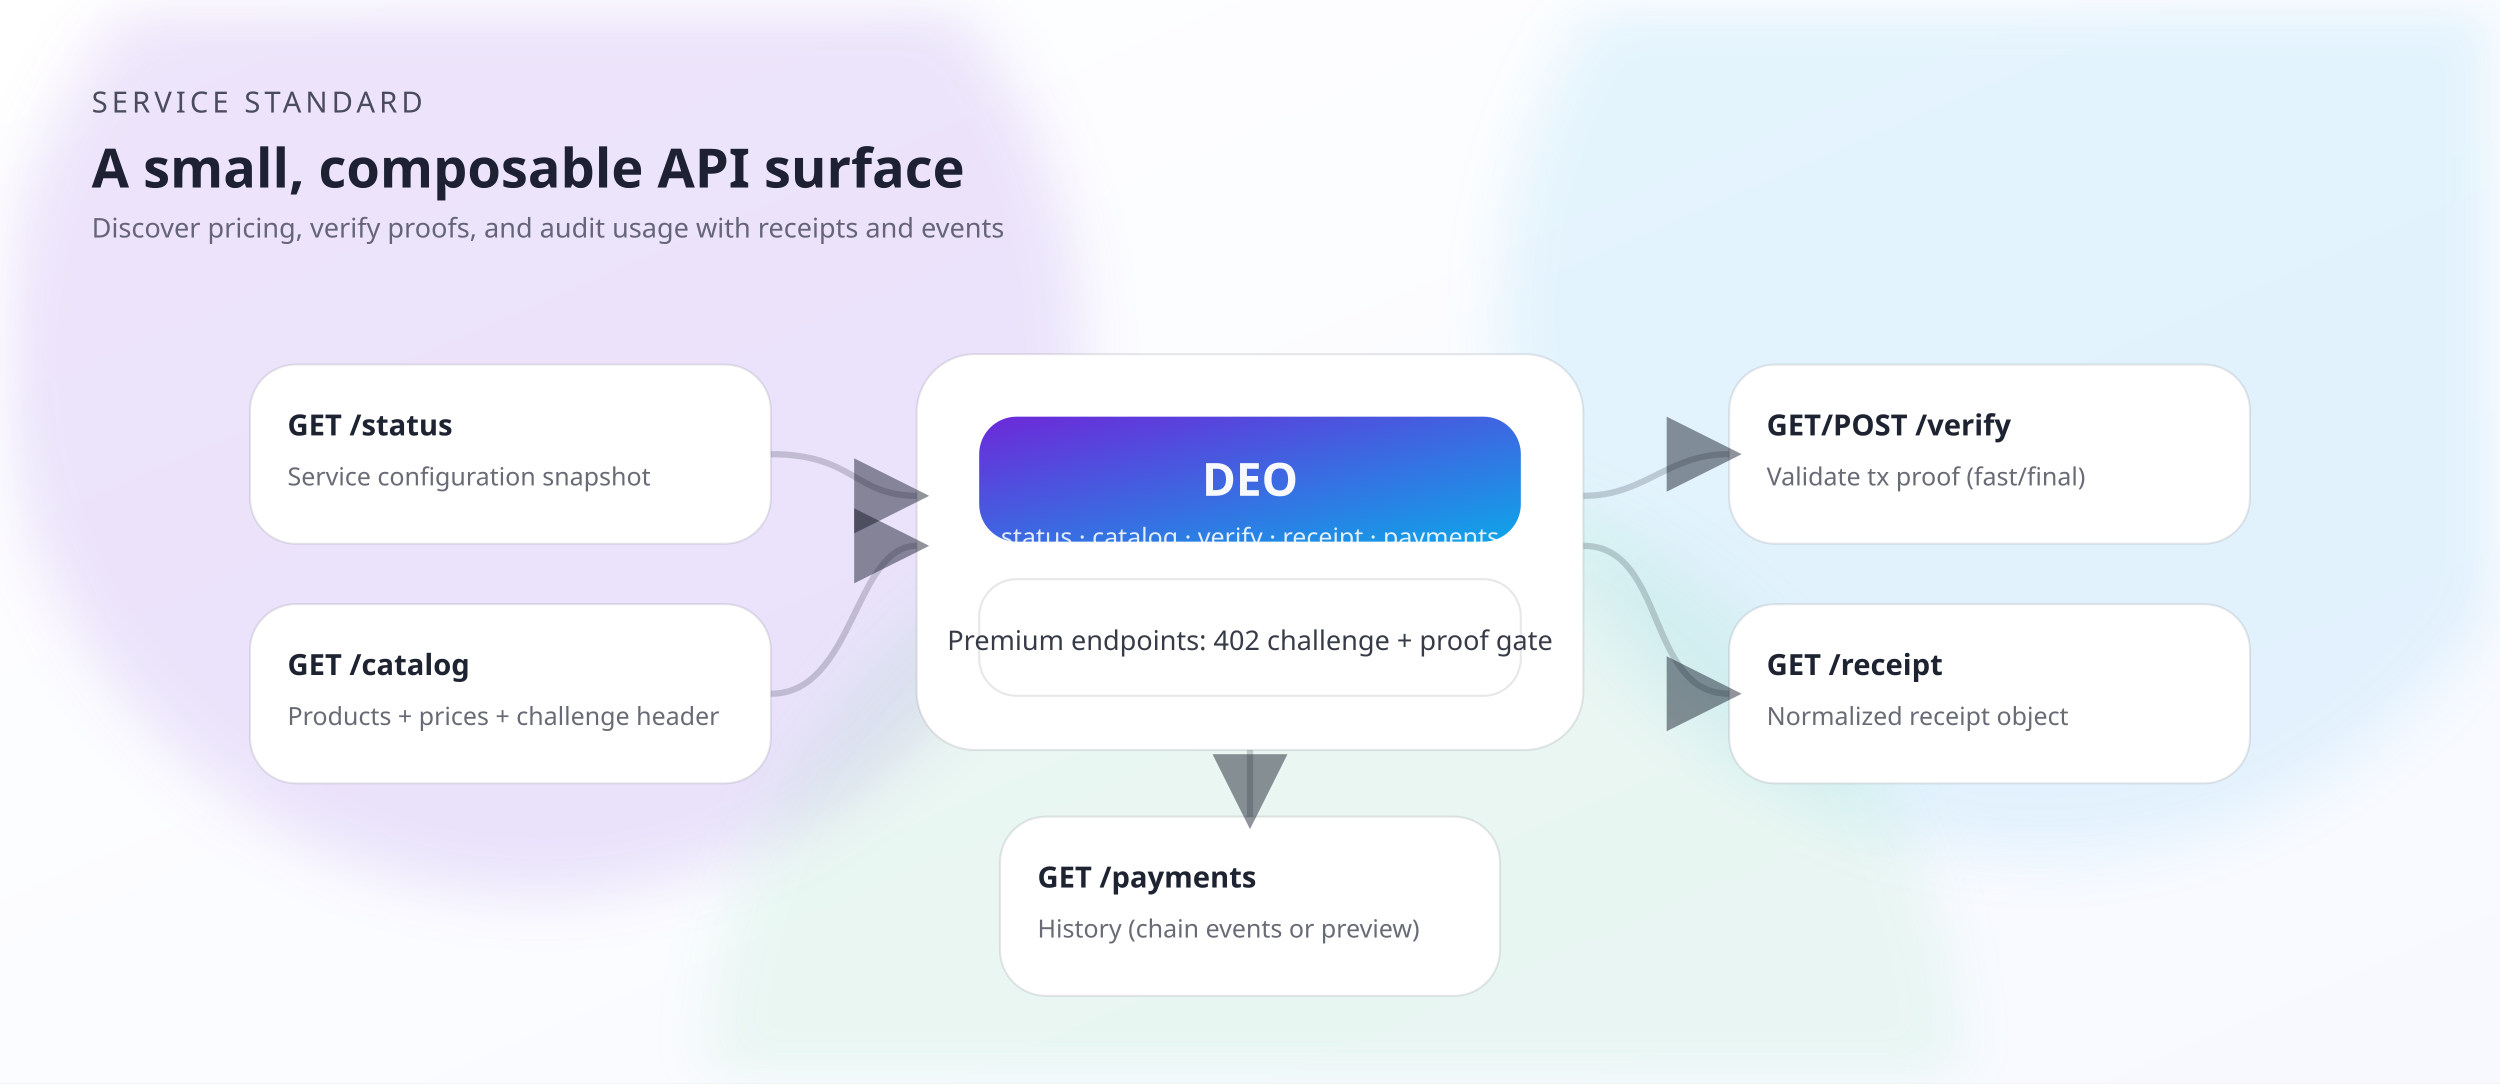
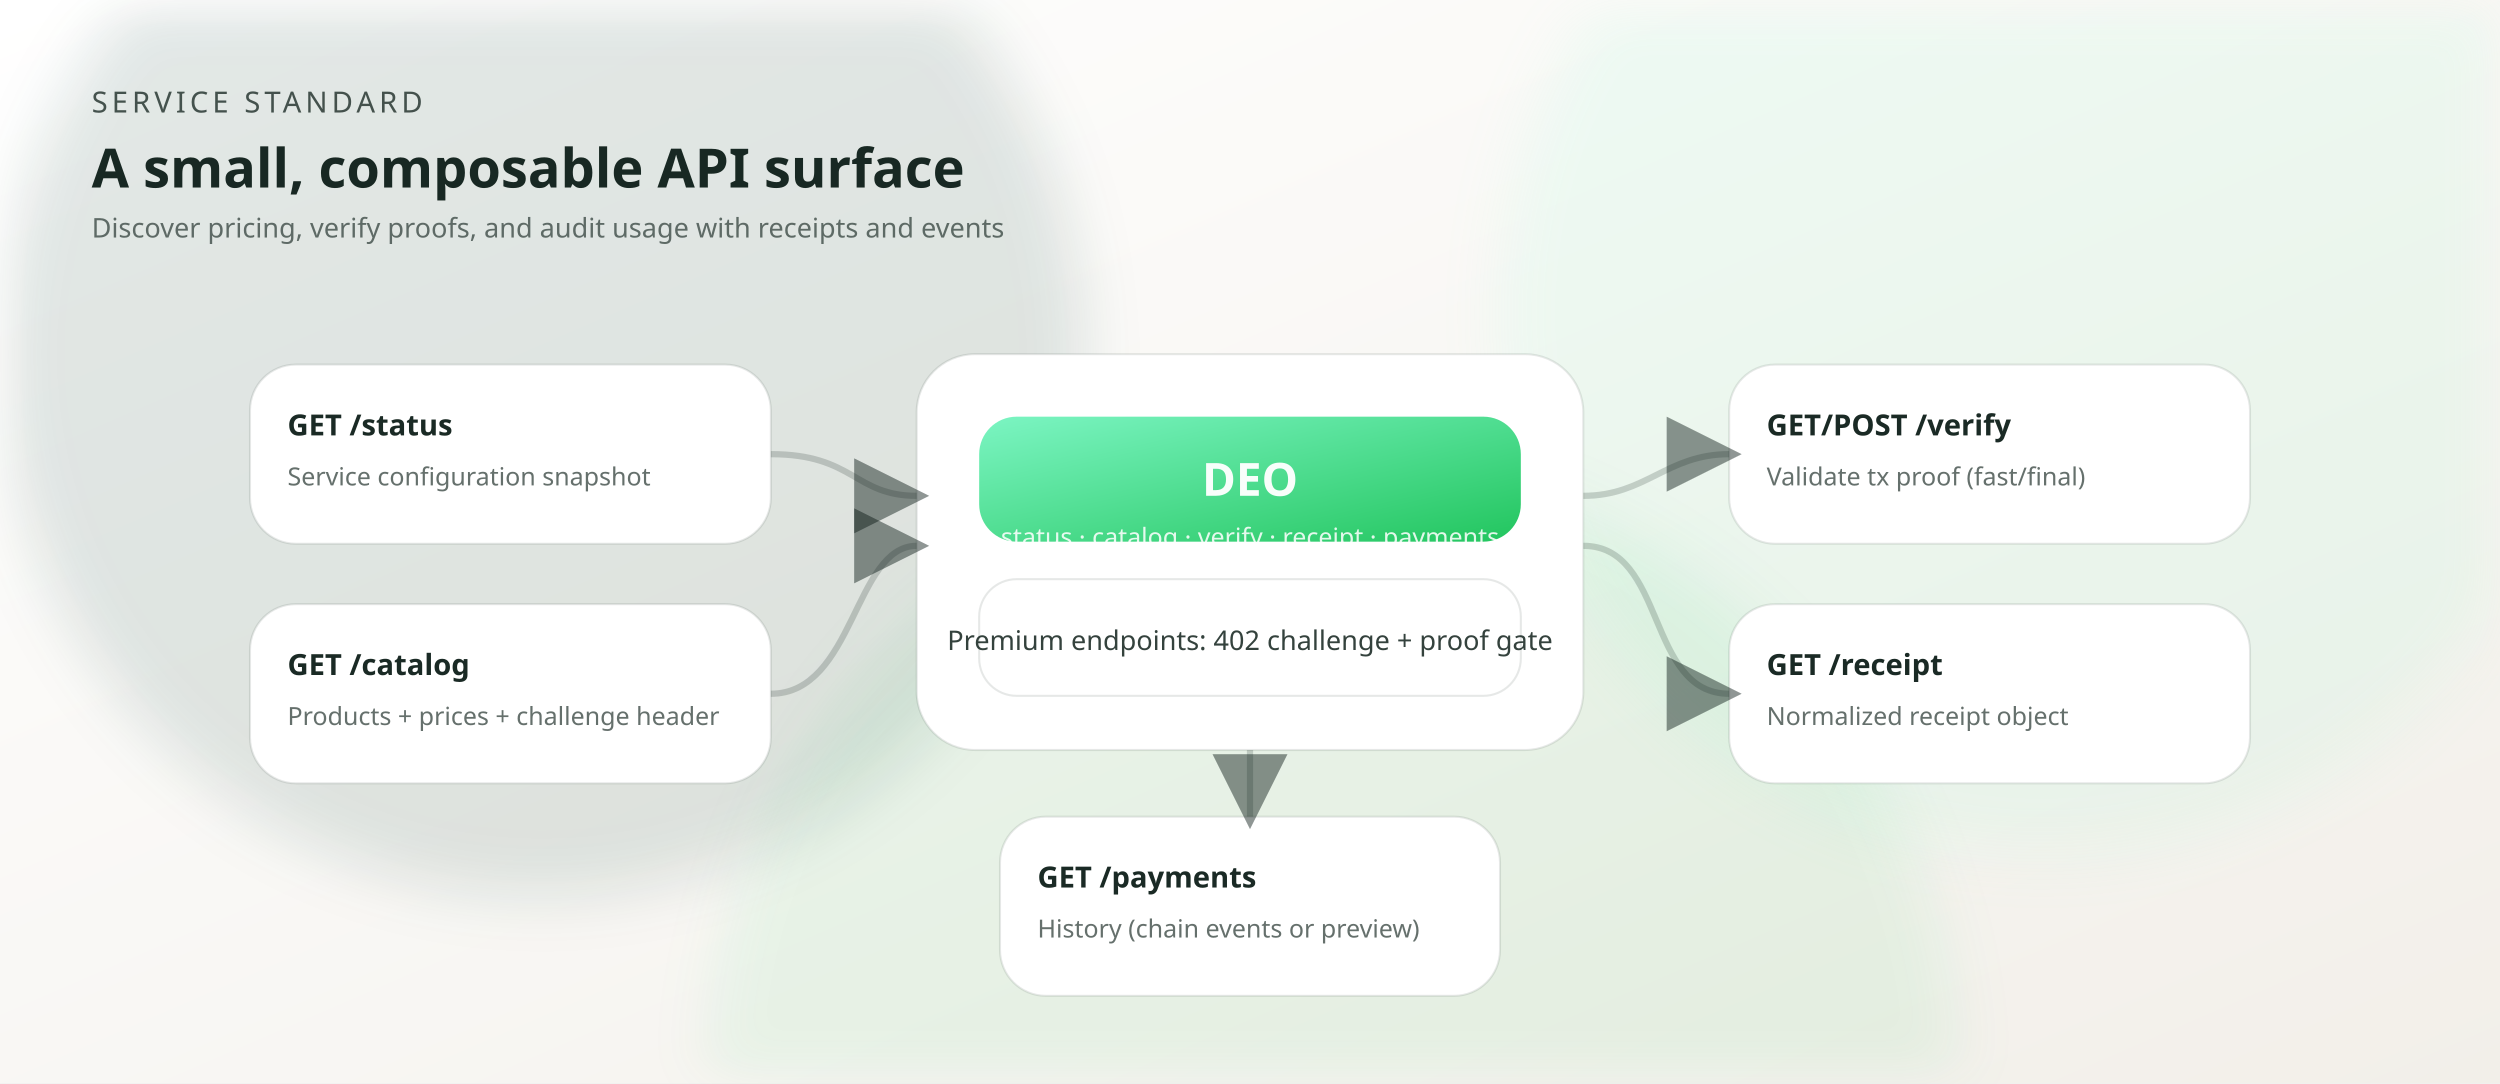
<svg xmlns="http://www.w3.org/2000/svg" width="1200" height="520" viewBox="0 0 1200 520" role="img" aria-label="DEO service standard endpoints diagram">
  <defs>
    <linearGradient id="bg" x1="0" x2="1" y1="0" y2="1">
      <stop offset="0" stop-color="#ffffff" />
-       <stop offset="1" stop-color="#f7f9ff" />
+       <stop offset="1" stop-color="#f2efe9" />
    </linearGradient>
    <linearGradient id="g" x1="0" x2="1" y1="0" y2="1">
-       <stop offset="0" stop-color="#6d28d9" />
-       <stop offset="1" stop-color="#0ea5e9" />
+       <stop offset="0" stop-color="#7cf5c3" />
+       <stop offset="1" stop-color="#22c55e" />
    </linearGradient>
    <filter id="soft" x="-20%" y="-20%" width="140%" height="140%">
      <feGaussianBlur stdDeviation="14" />
    </filter>
    <marker id="arrow" markerWidth="12" markerHeight="12" refX="10" refY="6" orient="auto">
-       <path d="M0,0 L12,6 L0,12 Z" fill="#0b1020" fill-opacity="0.45" />
+       <path d="M0,0 L12,6 L0,12 Z" fill="#071812" fill-opacity="0.45" />
    </marker>
  </defs>
  <rect width="1200" height="520" fill="url(#bg)" />
-   <circle cx="260" cy="170" r="260" fill="#6d28d9" opacity="0.12" filter="url(#soft)" />
-   <circle cx="980" cy="150" r="260" fill="#0ea5e9" opacity="0.10" filter="url(#soft)" />
+   <circle cx="260" cy="170" r="260" fill="#0f3f35" opacity="0.12" filter="url(#soft)" />
+   <circle cx="980" cy="150" r="260" fill="#7cf5c3" opacity="0.10" filter="url(#soft)" />
  <circle cx="640" cy="520" r="300" fill="#22c55e" opacity="0.08" filter="url(#soft)" />
-   <g font-family="ui-sans-serif, system-ui" fill="#0b1020">
+   <g font-family="ui-sans-serif, system-ui" fill="#071812">
    <text x="44" y="54" font-size="14" opacity="0.72" letter-spacing="0.14em">SERVICE STANDARD</text>
    <text x="44" y="90" font-size="26" font-weight="700" opacity="0.92">A small, composable API surface</text>
    <text x="44" y="114" font-size="13" opacity="0.60">Discover pricing, verify proofs, and audit usage with receipts and events</text>
  </g>
  <g>
-     <rect x="440" y="170" width="320" height="190" rx="28" fill="#ffffff" stroke="#0b1020" stroke-opacity="0.10" />
+     <rect x="440" y="170" width="320" height="190" rx="28" fill="#ffffff" stroke="#071812" stroke-opacity="0.10" />
    <rect x="470" y="200" width="260" height="60" rx="18" fill="url(#g)" />
    <text x="600" y="238" text-anchor="middle" font-family="ui-sans-serif, system-ui" font-size="22" fill="#ffffff" font-weight="750" opacity="0.96">DEO</text>
    <text x="600" y="262" text-anchor="middle" font-family="ui-sans-serif, system-ui" font-size="12" fill="#ffffff" opacity="0.86">status · catalog · verify · receipt · payments</text>
-     <rect x="470" y="278" width="260" height="56" rx="18" fill="#ffffff" stroke="#0b1020" stroke-opacity="0.10" />
-     <text x="600" y="312" text-anchor="middle" font-family="ui-sans-serif, system-ui" font-size="13" fill="#0b1020" opacity="0.82">Premium endpoints: 402 challenge + proof gate</text>
+     <rect x="470" y="278" width="260" height="56" rx="18" fill="#ffffff" stroke="#071812" stroke-opacity="0.10" />
+     <text x="600" y="312" text-anchor="middle" font-family="ui-sans-serif, system-ui" font-size="13" fill="#071812" opacity="0.82">Premium endpoints: 402 challenge + proof gate</text>
  </g>
-   <g font-family="ui-sans-serif, system-ui" fill="#0b1020">
+   <g font-family="ui-sans-serif, system-ui" fill="#071812">
    <g transform="translate(120 175)">
-       <rect width="250" height="86" rx="22" fill="#ffffff" stroke="#0b1020" stroke-opacity="0.10" />
+       <rect width="250" height="86" rx="22" fill="#ffffff" stroke="#071812" stroke-opacity="0.10" />
      <text x="18" y="34" font-size="14" font-weight="700" opacity="0.92">GET /status</text>
      <text x="18" y="58" font-size="12" opacity="0.62">Service configuration snapshot</text>
    </g>
    <g transform="translate(120 290)">
-       <rect width="250" height="86" rx="22" fill="#ffffff" stroke="#0b1020" stroke-opacity="0.10" />
+       <rect width="250" height="86" rx="22" fill="#ffffff" stroke="#071812" stroke-opacity="0.10" />
      <text x="18" y="34" font-size="14" font-weight="700" opacity="0.92">GET /catalog</text>
      <text x="18" y="58" font-size="12" opacity="0.62">Products + prices + challenge header</text>
    </g>
    <g transform="translate(830 175)">
-       <rect width="250" height="86" rx="22" fill="#ffffff" stroke="#0b1020" stroke-opacity="0.10" />
+       <rect width="250" height="86" rx="22" fill="#ffffff" stroke="#071812" stroke-opacity="0.10" />
      <text x="18" y="34" font-size="14" font-weight="700" opacity="0.92">GET/POST /verify</text>
      <text x="18" y="58" font-size="12" opacity="0.62">Validate tx proof (fast/final)</text>
    </g>
    <g transform="translate(830 290)">
-       <rect width="250" height="86" rx="22" fill="#ffffff" stroke="#0b1020" stroke-opacity="0.10" />
+       <rect width="250" height="86" rx="22" fill="#ffffff" stroke="#071812" stroke-opacity="0.10" />
      <text x="18" y="34" font-size="14" font-weight="700" opacity="0.92">GET /receipt</text>
      <text x="18" y="58" font-size="12" opacity="0.62">Normalized receipt object</text>
    </g>
    <g transform="translate(480 392)">
-       <rect width="240" height="86" rx="22" fill="#ffffff" stroke="#0b1020" stroke-opacity="0.10" />
+       <rect width="240" height="86" rx="22" fill="#ffffff" stroke="#071812" stroke-opacity="0.10" />
      <text x="18" y="34" font-size="14" font-weight="700" opacity="0.92">GET /payments</text>
      <text x="18" y="58" font-size="12" opacity="0.62">History (chain events or preview)</text>
    </g>
  </g>
-   <g stroke="#0b1020" stroke-opacity="0.18" stroke-width="3" fill="none" marker-end="url(#arrow)">
+   <g stroke="#071812" stroke-opacity="0.18" stroke-width="3" fill="none" marker-end="url(#arrow)">
    <path d="M370 218 C 410 218, 410 238, 440 238" />
    <path d="M370 333 C 410 333, 410 262, 440 262" />
    <path d="M760 238 C 790 238, 800 218, 830 218" />
    <path d="M760 262 C 800 262, 790 333, 830 333" />
    <path d="M600 360 C 600 380, 600 392, 600 392" />
  </g>
</svg>
